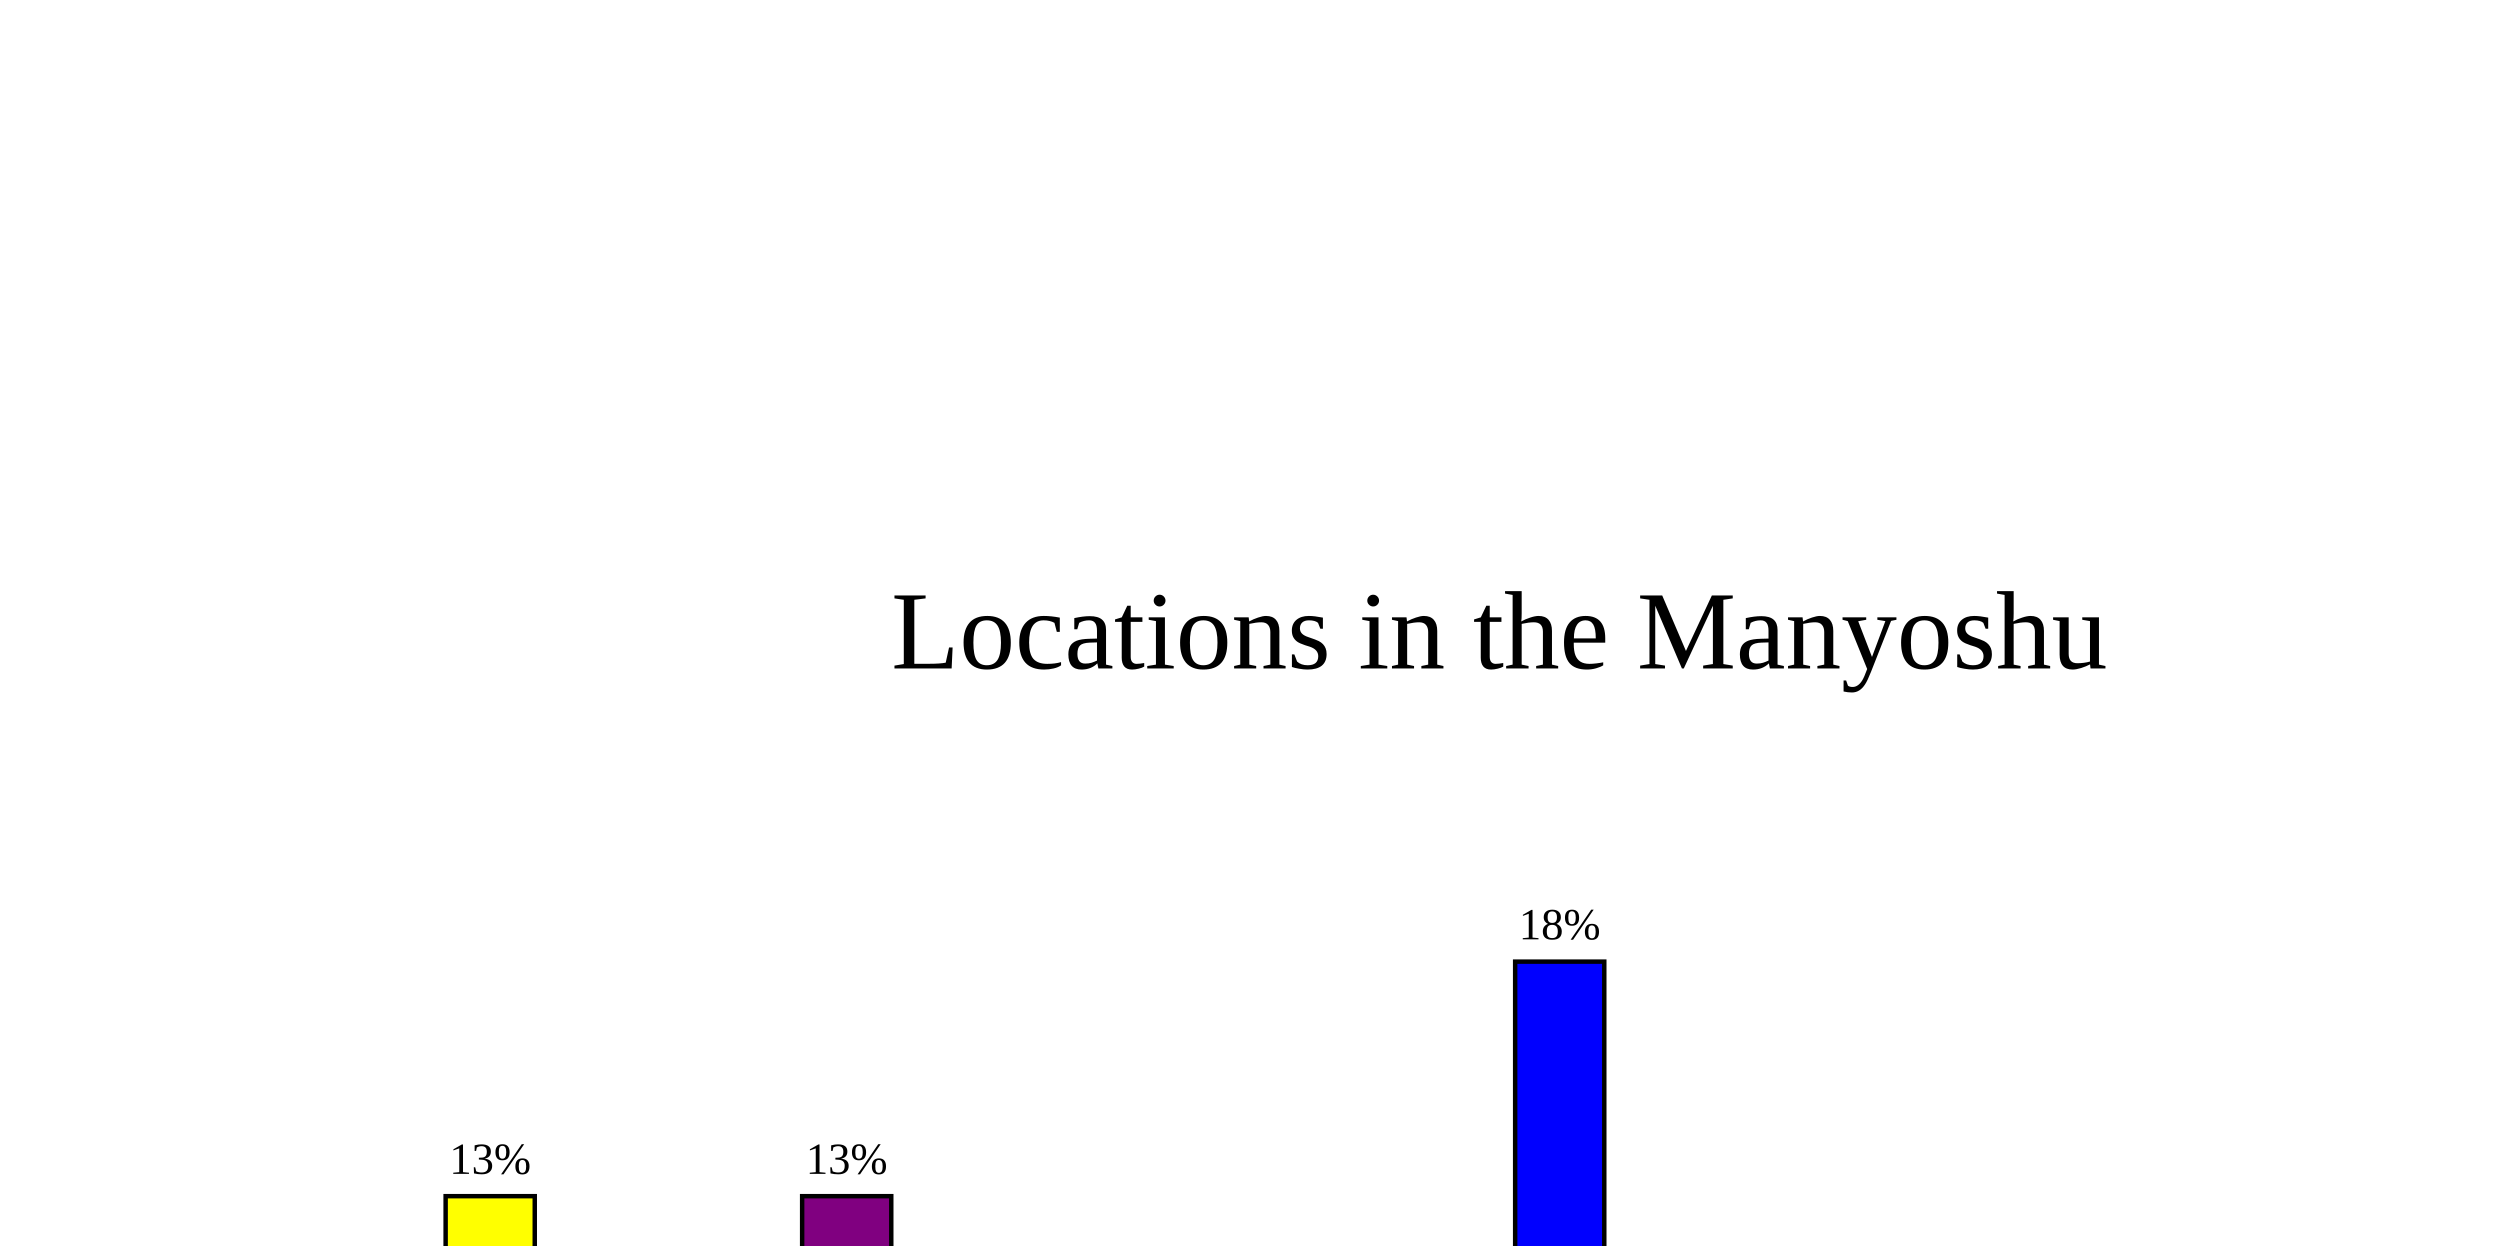
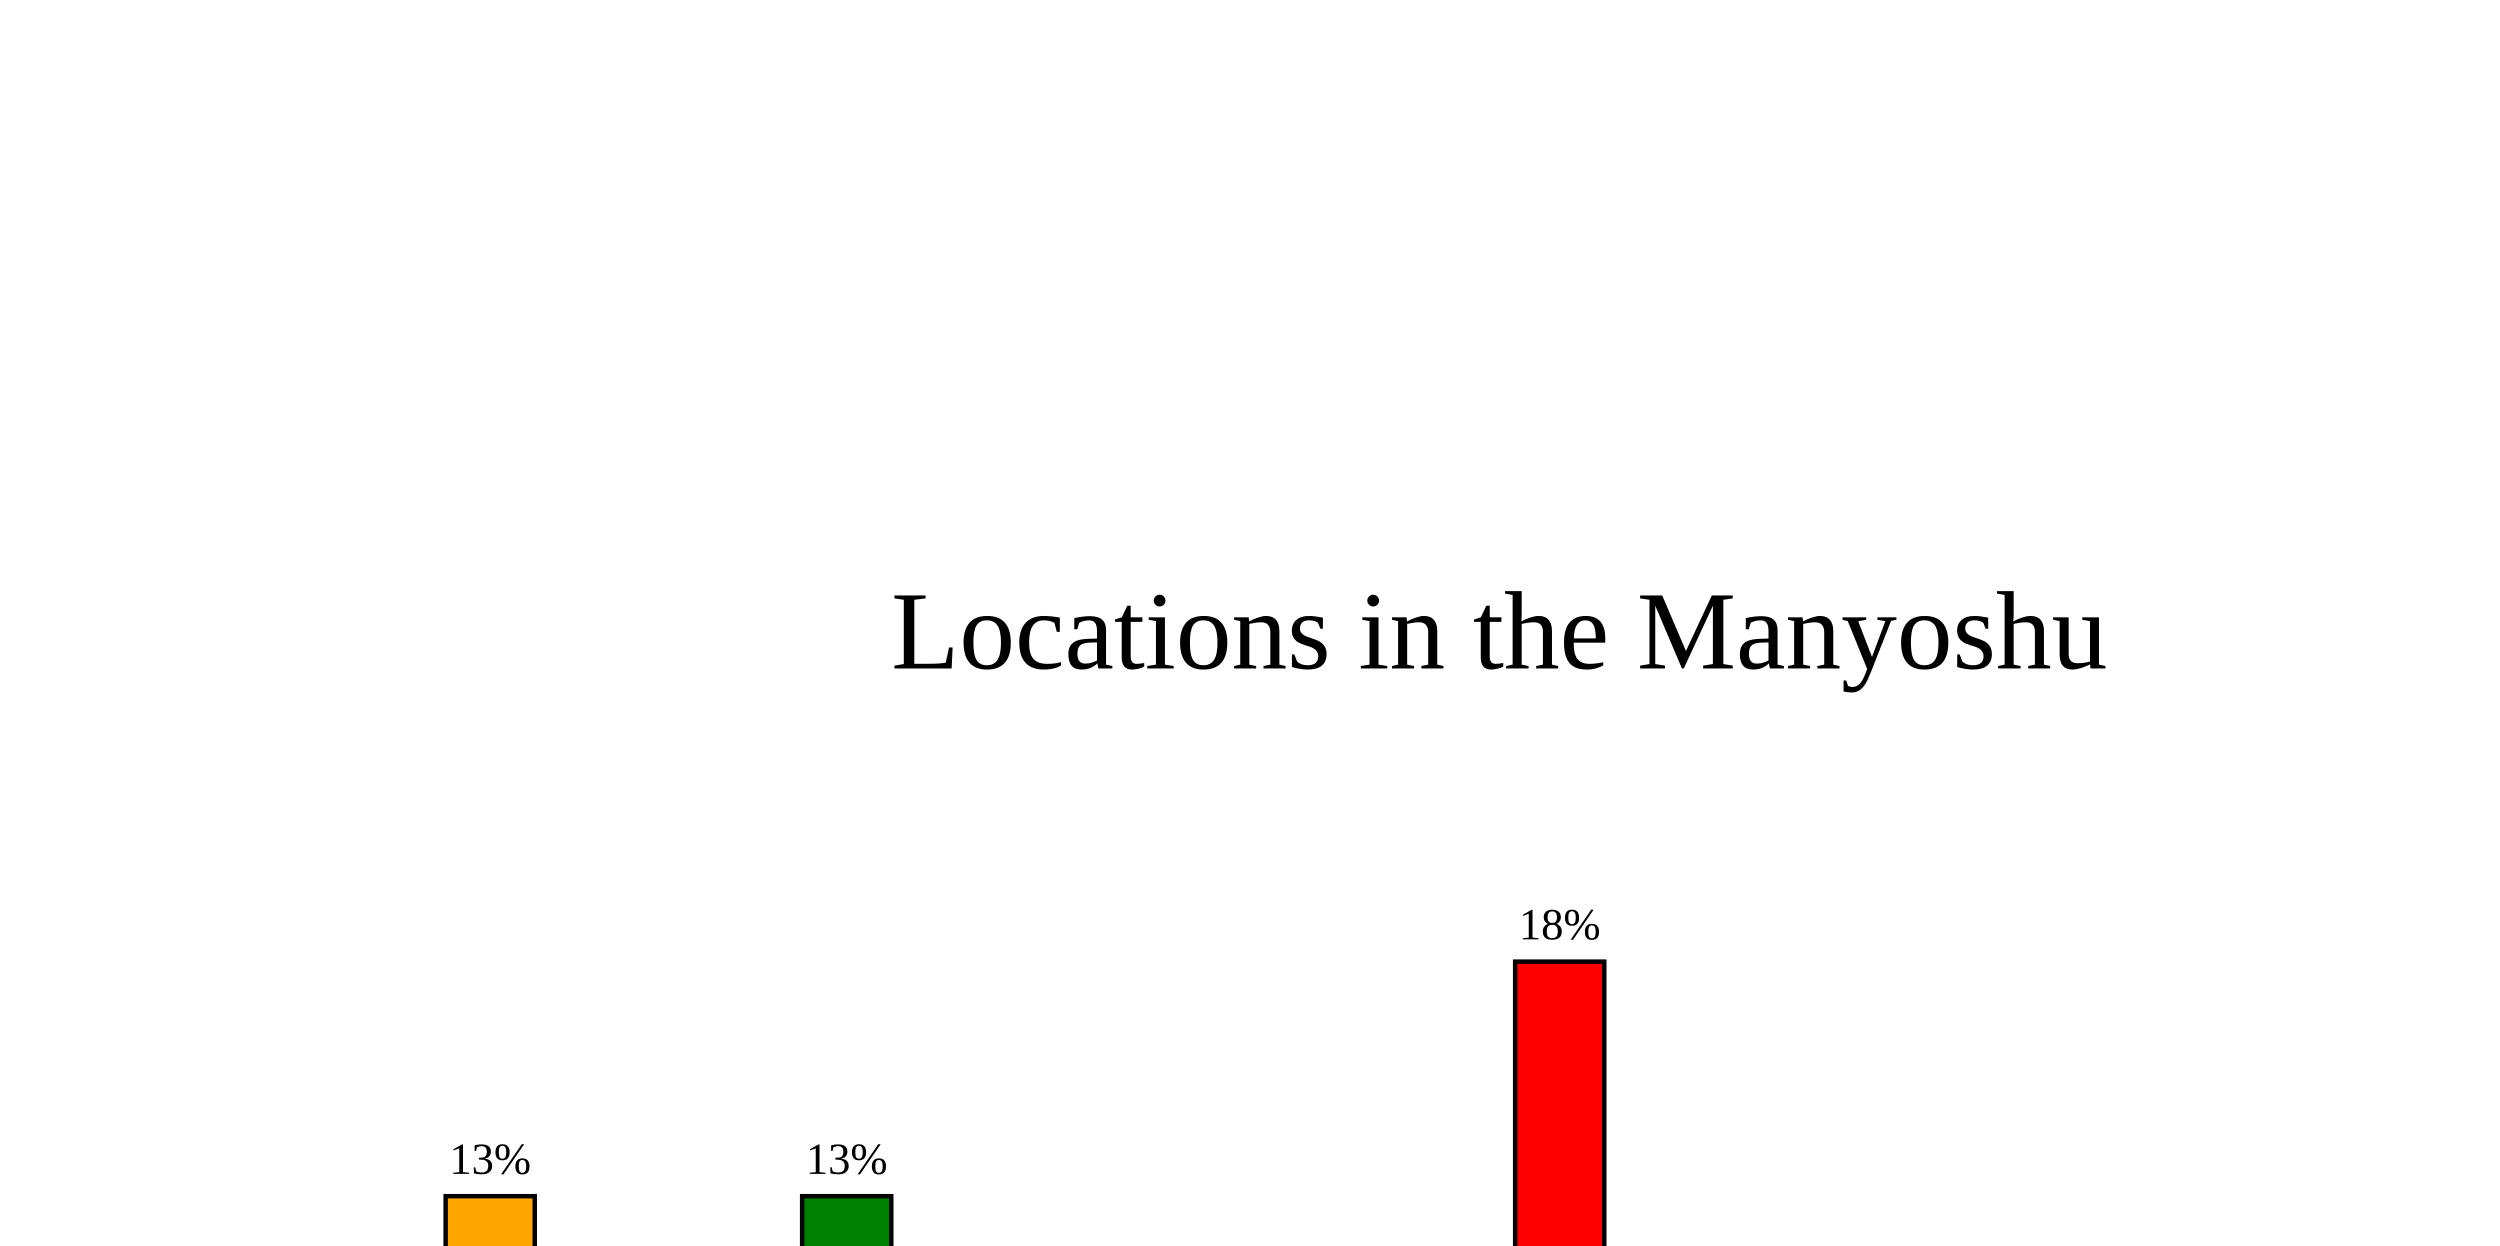
<svg xmlns="http://www.w3.org/2000/svg">
  <g transform="translate(100, 400)">
    <line x1="-10" y1="0" x2="550" y2="0" stroke="black" stroke-width="1" stroke-linejoin="square" stroke-linecap="square" />
-     <rect x="0" y="-131.579" height="131.579" width="20" fill="yellow" stroke="black" stroke-width="1" />
+     <rect x="0" y="-131.579" height="131.579" width="20" fill="orange" stroke="black" stroke-width="1" />
    <text x="10" y="10" font-size="10" text-anchor="middle">capital</text>
    <text x="10" y="-136.579" text-anchor="middle" font-size="10">13%</text>
-     <rect x="40" y="-26.316" height="26.316" width="20" fill="red" stroke="black" stroke-width="1" />
+     <rect x="40" y="-26.316" height="26.316" width="20" fill="blue" stroke="black" stroke-width="1" />
    <text x="50" y="10" font-size="10" text-anchor="middle">china</text>
    <text x="50" y="-31.316" text-anchor="middle" font-size="10">3%</text>
-     <rect x="80" y="-131.579" height="131.579" width="20" fill="purple" stroke="black" stroke-width="1" />
+     <rect x="80" y="-131.579" height="131.579" width="20" fill="green" stroke="black" stroke-width="1" />
    <text x="90" y="10" font-size="10" text-anchor="middle">city</text>
    <text x="90" y="-136.579" text-anchor="middle" font-size="10">13%</text>
-     <rect x="120" y="-92.105" height="92.105" width="20" fill="red" stroke="black" stroke-width="1" />
+     <rect x="120" y="-92.105" height="92.105" width="20" fill="yellow" stroke="black" stroke-width="1" />
    <text x="130" y="10" font-size="10" text-anchor="middle">coast</text>
    <text x="130" y="-97.105" text-anchor="middle" font-size="10">9%</text>
-     <rect x="160" y="-39.474" height="39.474" width="20" fill="orange" stroke="black" stroke-width="1" />
+     <rect x="160" y="-39.474" height="39.474" width="20" fill="purple" stroke="black" stroke-width="1" />
    <text x="170" y="10" font-size="10" text-anchor="middle">district</text>
    <text x="170" y="-44.474" text-anchor="middle" font-size="10">4%</text>
-     <rect x="200" y="-13.158" height="13.158" width="20" fill="red" stroke="black" stroke-width="1" />
+     <rect x="200" y="-13.158" height="13.158" width="20" fill="pink" stroke="black" stroke-width="1" />
    <text x="210" y="10" font-size="10" text-anchor="middle">island</text>
    <text x="210" y="-18.158" text-anchor="middle" font-size="10">1%</text>
-     <rect x="240" y="-184.211" height="184.211" width="20" fill="blue" stroke="black" stroke-width="1" />
+     <rect x="240" y="-184.211" height="184.211" width="20" fill="red" stroke="black" stroke-width="1" />
    <text x="250" y="10" font-size="10" text-anchor="middle">mountain</text>
    <text x="250" y="-189.211" text-anchor="middle" font-size="10">18%</text>
-     <rect x="280" y="-52.632" height="52.632" width="20" fill="red" stroke="black" stroke-width="1" />
+     <rect x="280" y="-52.632" height="52.632" width="20" fill="orange" stroke="black" stroke-width="1" />
    <text x="290" y="10" font-size="10" text-anchor="middle">plain</text>
    <text x="290" y="-57.632" text-anchor="middle" font-size="10">5%</text>
-     <rect x="320" y="-105.263" height="105.263" width="20" fill="green" stroke="black" stroke-width="1" />
+     <rect x="320" y="-105.263" height="105.263" width="20" fill="blue" stroke="black" stroke-width="1" />
    <text x="330" y="10" font-size="10" text-anchor="middle">province</text>
    <text x="330" y="-110.263" text-anchor="middle" font-size="10">11%</text>
-     <rect x="360" y="-52.632" height="52.632" width="20" fill="red" stroke="black" stroke-width="1" />
+     <rect x="360" y="-52.632" height="52.632" width="20" fill="green" stroke="black" stroke-width="1" />
    <text x="370" y="10" font-size="10" text-anchor="middle">river</text>
    <text x="370" y="-57.632" text-anchor="middle" font-size="10">5%</text>
-     <rect x="400" y="-26.316" height="26.316" width="20" fill="red" stroke="black" stroke-width="1" />
+     <rect x="400" y="-26.316" height="26.316" width="20" fill="yellow" stroke="black" stroke-width="1" />
    <text x="410" y="10" font-size="10" text-anchor="middle">sea</text>
    <text x="410" y="-31.316" text-anchor="middle" font-size="10">3%</text>
-     <rect x="440" y="-92.105" height="92.105" width="20" fill="red" stroke="black" stroke-width="1" />
+     <rect x="440" y="-92.105" height="92.105" width="20" fill="purple" stroke="black" stroke-width="1" />
    <text x="450" y="10" font-size="10" text-anchor="middle">town</text>
    <text x="450" y="-97.105" text-anchor="middle" font-size="10">9%</text>
-     <rect x="480" y="-26.316" height="26.316" width="20" fill="red" stroke="black" stroke-width="1" />
+     <rect x="480" y="-26.316" height="26.316" width="20" fill="pink" stroke="black" stroke-width="1" />
    <text x="490" y="10" font-size="10" text-anchor="middle">unknown</text>
    <text x="490" y="-31.316" text-anchor="middle" font-size="10">3%</text>
    <rect x="520" y="-26.316" height="26.316" width="20" fill="red" stroke="black" stroke-width="1" />
    <text x="530" y="10" font-size="10" text-anchor="middle">village</text>
    <text x="530" y="-31.316" text-anchor="middle" font-size="10">3%</text>
    <text x="100" y="-250" font-size="25">Locations in the Manyoshu</text>
  </g>
</svg>
